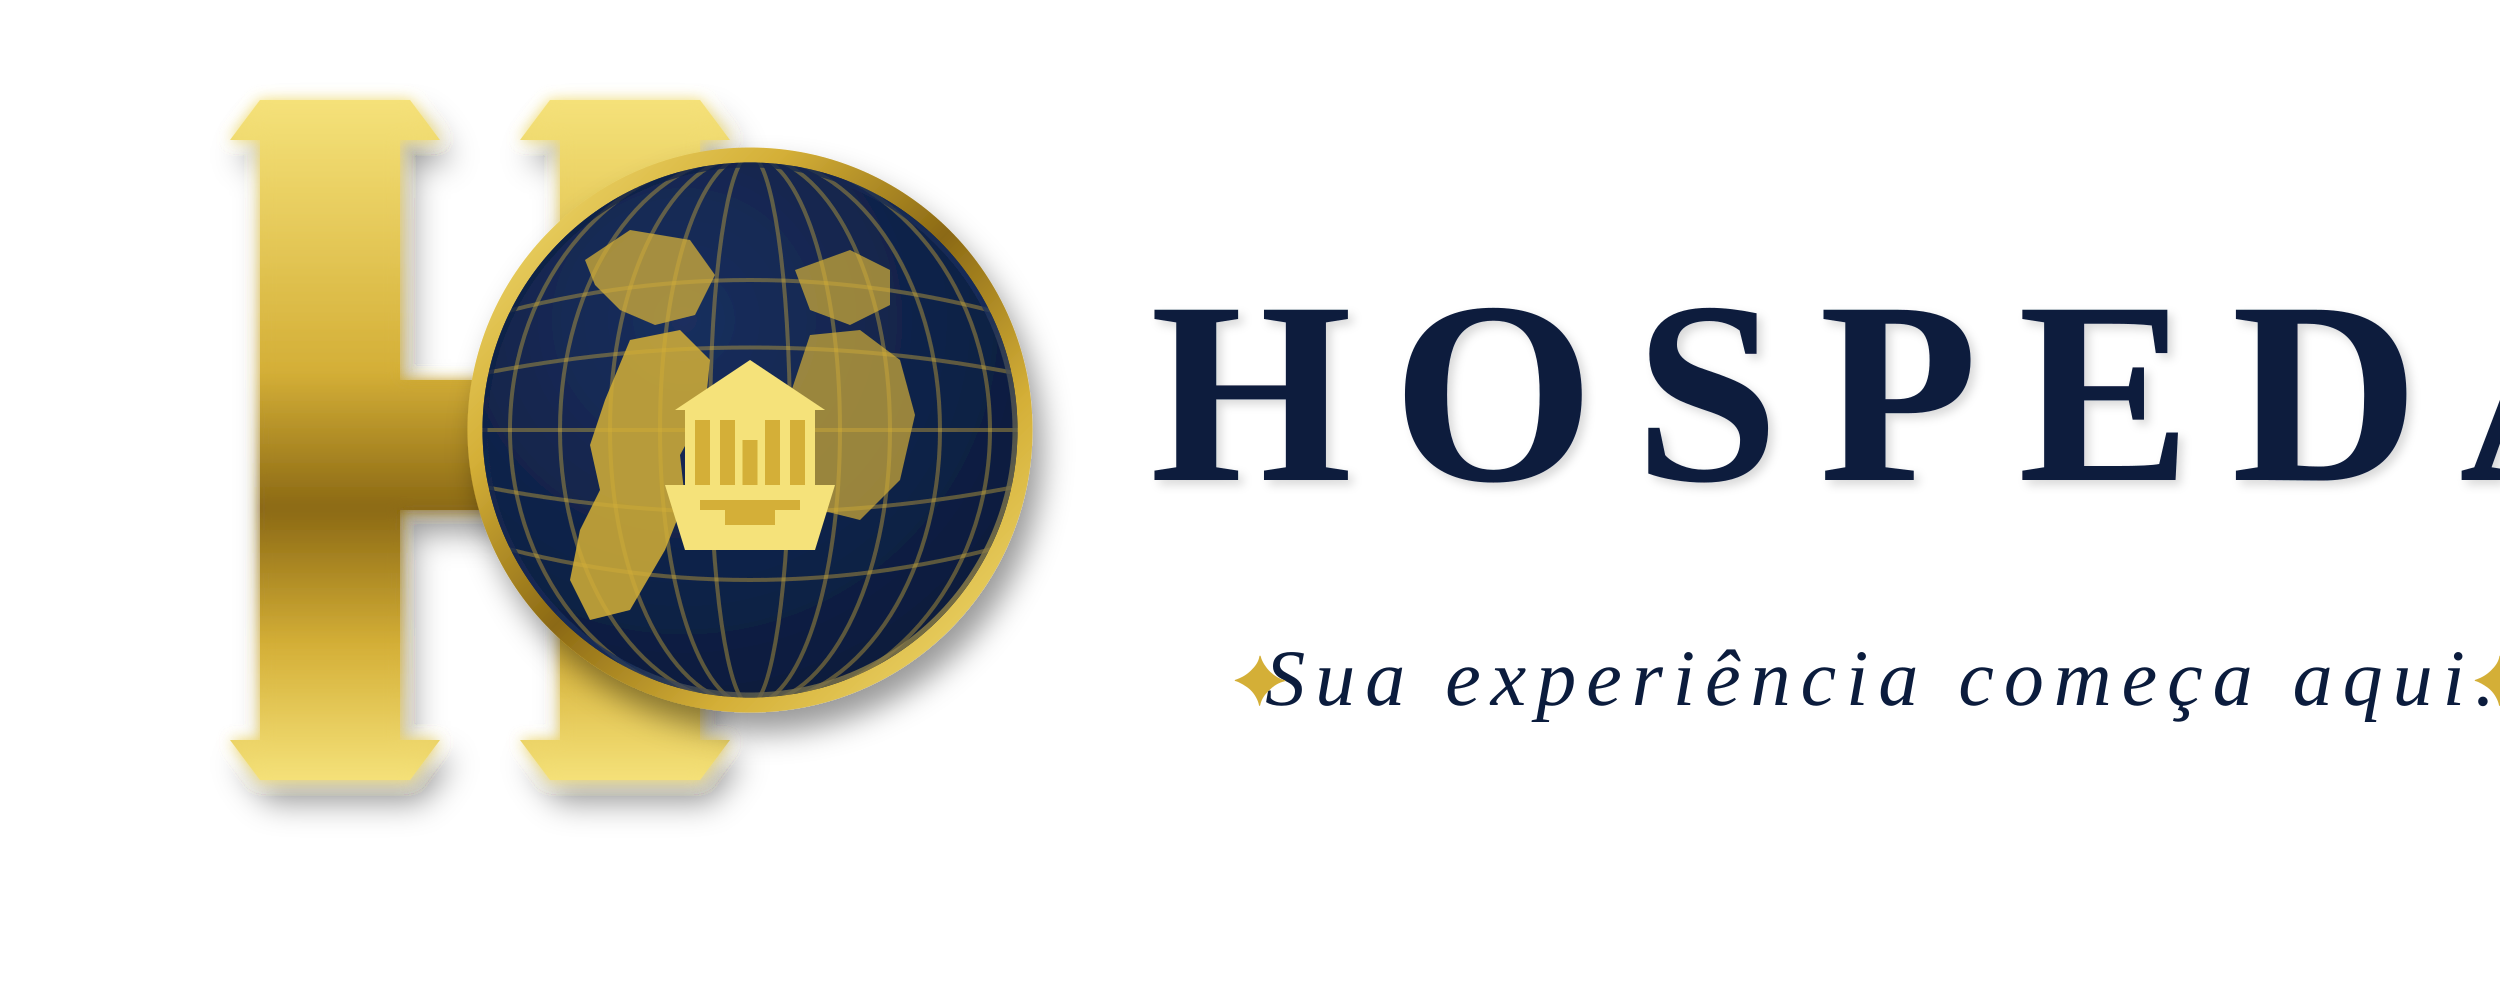
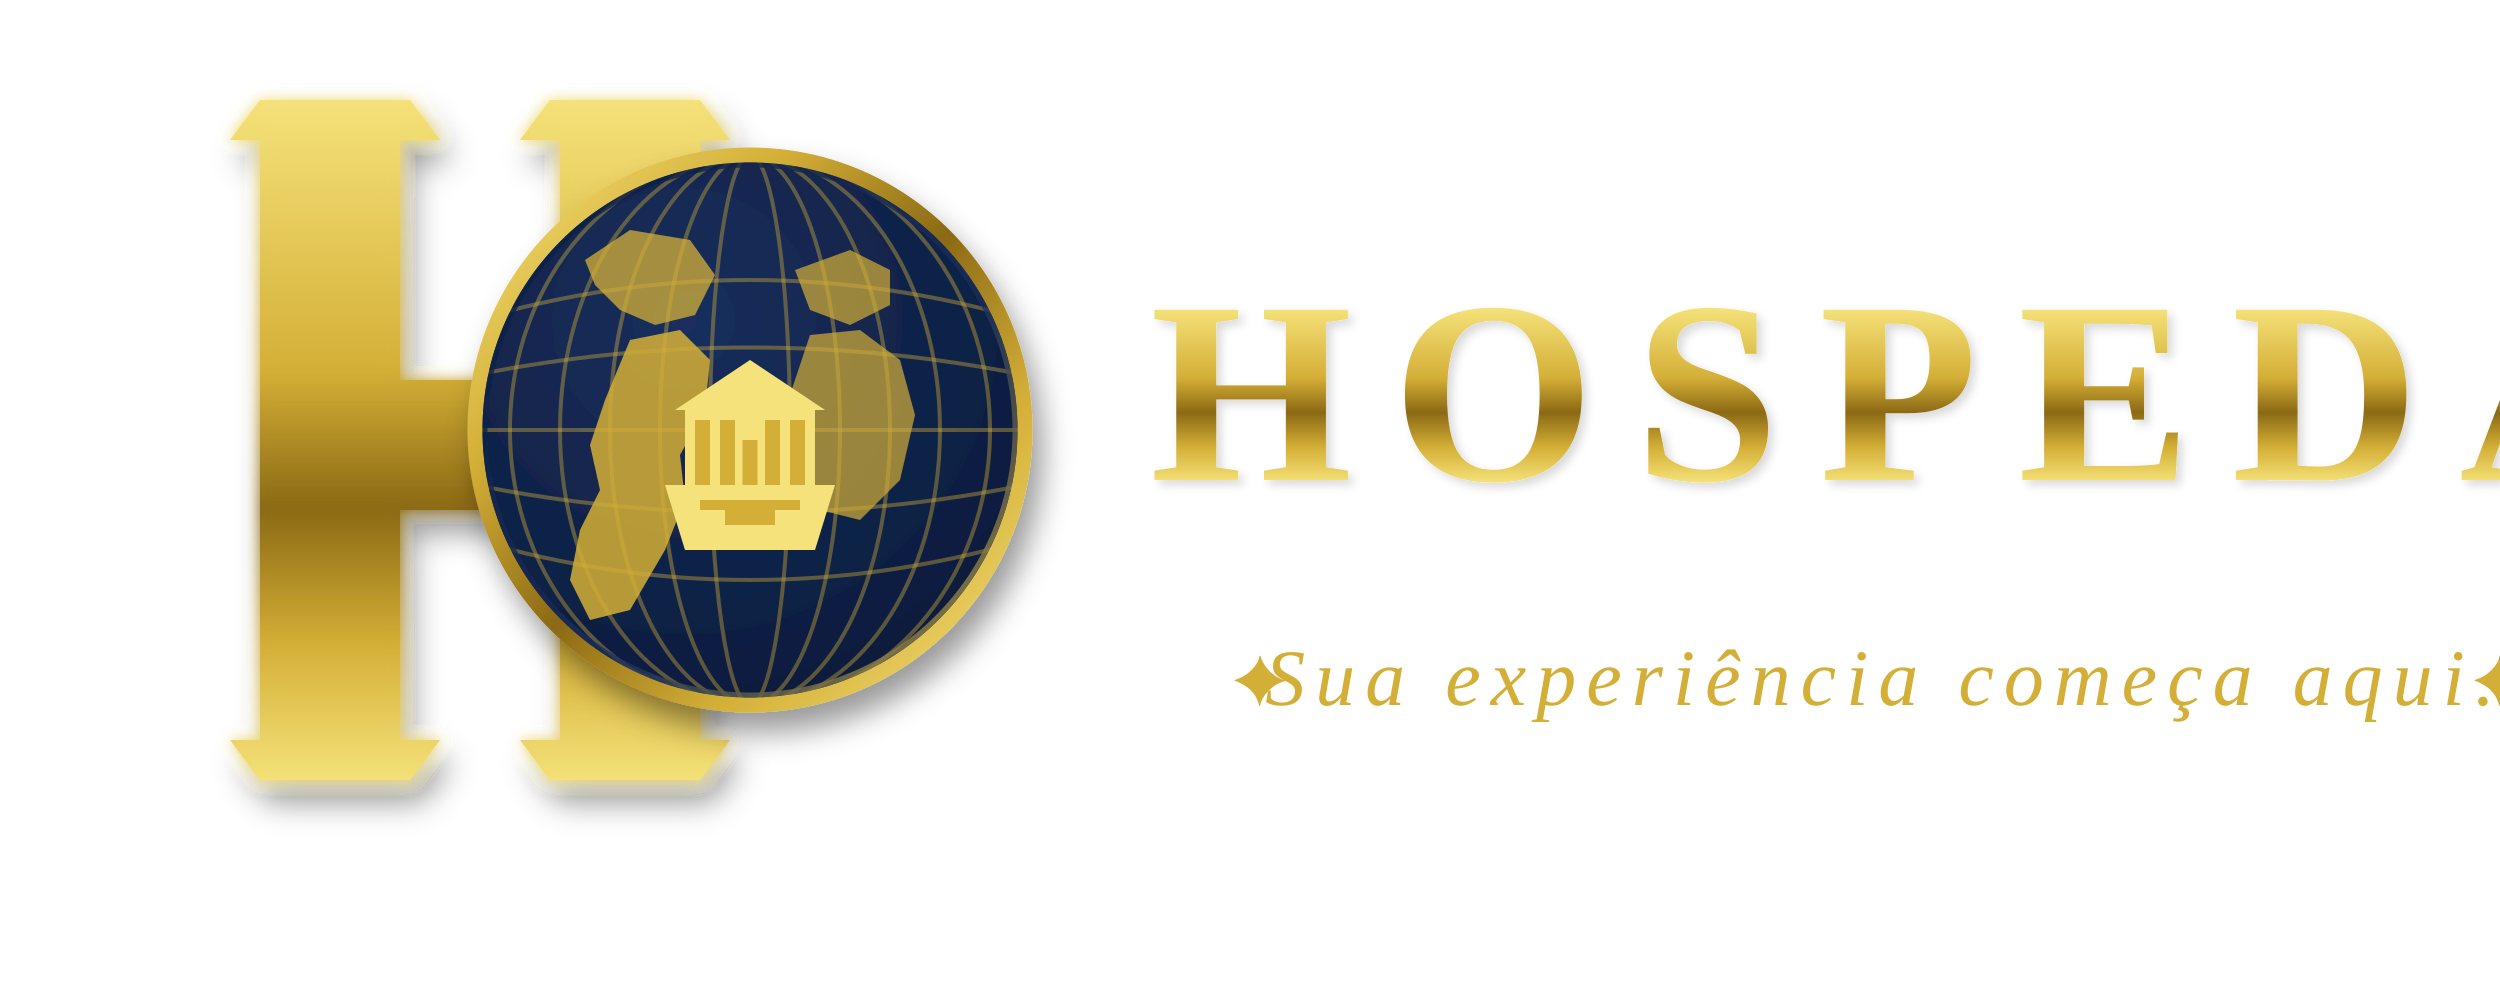
<svg xmlns="http://www.w3.org/2000/svg" viewBox="0 0 500 200" preserveAspectRatio="xMidYMid meet" role="img" aria-labelledby="logoTitle logoDesc">
  <defs>
    <linearGradient id="goldH" x1="0" y1="0" x2="0" y2="1">
      <stop offset="0%" stop-color="#F5E27A" />
      <stop offset="40%" stop-color="#D4AF37" />
      <stop offset="60%" stop-color="#8B6914" />
      <stop offset="80%" stop-color="#D4AF37" />
      <stop offset="100%" stop-color="#F5E27A" />
    </linearGradient>
    <linearGradient id="goldGlobe" x1="0" y1="0" x2="1" y2="1">
      <stop offset="0%" stop-color="#0B1C3D" />
      <stop offset="60%" stop-color="#1a2f5e" />
      <stop offset="100%" stop-color="#D4AF37" />
    </linearGradient>
    <radialGradient id="globeBg" cx="38%" cy="30%" r="70%">
      <stop offset="0%" stop-color="#1a2f5e" />
      <stop offset="100%" stop-color="#0B1C3D" />
    </radialGradient>
    <linearGradient id="goldRing" x1="0" y1="0" x2="1" y2="1">
      <stop offset="0%" stop-color="#F5E27A" />
      <stop offset="28%" stop-color="#D4AF37" />
      <stop offset="50%" stop-color="#8B6914" />
      <stop offset="72%" stop-color="#D4AF37" />
      <stop offset="100%" stop-color="#F5E27A" />
    </linearGradient>
    <filter id="shadow" x="-30%" y="-30%" width="180%" height="180%">
      <feDropShadow dx="2" dy="4" stdDeviation="3" flood-color="#00000066" />
    </filter>
    <filter id="glow" x="-40%" y="-40%" width="220%" height="220%">
      <feGaussianBlur in="SourceGraphic" stdDeviation="1.4" result="blurred" />
      <feComposite in="blurred" in2="SourceGraphic" operator="over" />
    </filter>
    <filter id="textShadow" x="-10%" y="-30%" width="140%" height="180%">
      <feDropShadow dx="1" dy="1" stdDeviation="1" flood-color="#000000" flood-opacity="0.15" />
    </filter>
    <clipPath id="globeClip">
      <circle cx="150" cy="86" r="55" />
    </clipPath>
  </defs>
  <g filter="url(#shadow)">
    <g filter="url(#glow)">
      <path fill="url(#goldH)" d="M52 28 L80 28 L80 76 L112 76 L112 28 L140 28 L140 148 L112 148 L112 102 L80 102 L80 148 L52 148 Z M46 28 L88 28 L82 20 L52 20 Z M104 28 L146 28 L140 20 L110 20 Z M46 148 L52 156 L82 156 L88 148 Z M104 148 L110 156 L140 156 L146 148 Z" />
    </g>
  </g>
  <g filter="url(#shadow)">
    <circle cx="150" cy="86" r="55" fill="url(#globeBg)" stroke="#D4AF37" stroke-width="2" />
    <g clip-path="url(#globeClip)" fill="none" stroke="#D4AF37" stroke-opacity="0.4" stroke-width="0.8">
      <ellipse cx="150" cy="86" rx="8" ry="55" />
      <ellipse cx="150" cy="86" rx="18" ry="55" />
      <ellipse cx="150" cy="86" rx="28" ry="55" />
      <ellipse cx="150" cy="86" rx="38" ry="55" />
      <ellipse cx="150" cy="86" rx="48" ry="55" />
      <ellipse cx="150" cy="86" rx="55" ry="55" />
      <path d="M95 64 Q150 48 205 64" />
      <path d="M95 75 Q150 64 205 75" />
      <path d="M95 86 Q150 86 205 86" />
      <path d="M95 97 Q150 108 205 97" />
      <path d="M95 108 Q150 124 205 108" />
    </g>
    <g clip-path="url(#globeClip)">
      <path fill="#D4AF37" fill-opacity="0.75" d="M117 52 L126 46 L138 48 L143 55 L139 63 L131 65 L124 62 L119 57 Z" />
      <path fill="#D4AF37" fill-opacity="0.85" d="M126 68 L136 66 L142 72 L141 82 L136 91 L137 100 L133 110 L126 122 L118 124 L114 116 L116 106 L120 98 L118 89 L121 80 Z" />
      <path fill="#D4AF37" fill-opacity="0.7" d="M159 54 L170 50 L178 54 L178 61 L170 65 L162 62 Z" />
      <path fill="#D4AF37" fill-opacity="0.7" d="M162 67 L172 66 L180 72 L183 83 L180 96 L172 104 L164 102 L159 90 L158 79 Z" />
    </g>
    <g clip-path="url(#globeClip)" fill="#F5E27A">
      <path d="M133 97 H167 L163 110 H137 Z" />
      <rect x="137" y="82" width="26" height="15" />
      <polygon points="135,82 150,72 165,82" />
      <rect x="139" y="84" width="3" height="13" fill="#D4AF37" />
      <rect x="144" y="84" width="3" height="13" fill="#D4AF37" />
      <rect x="153" y="84" width="3" height="13" fill="#D4AF37" />
      <rect x="158" y="84" width="3" height="13" fill="#D4AF37" />
      <rect x="148.5" y="88" width="3" height="9" fill="#D4AF37" />
      <rect x="140" y="100" width="20" height="2" fill="#D4AF37" />
      <rect x="145" y="102" width="10" height="3" fill="#D4AF37" />
    </g>
    <circle cx="150" cy="86" r="55" fill="none" stroke="url(#goldRing)" stroke-width="3" />
    <circle cx="150" cy="86" r="53" fill="none" stroke="url(#goldGlobe)" stroke-width="1" opacity="0.8" />
  </g>
-   <text x="230" y="96" font-family="Georgia, 'Times New Roman', serif" font-weight="700" font-size="52" letter-spacing="8" fill="#0B1C3D" filter="url(#textShadow)">HOSPEDAH</text>
-   <g font-family="Georgia, 'Times New Roman', serif" fill="#0B1C3D" text-anchor="middle">
+   <text x="230" y="96" font-family="Georgia, 'Times New Roman', serif" font-weight="700" font-size="52" letter-spacing="8" fill="url(#goldH)" filter="url(#textShadow)">HOSPEDAH</text>
+   <g font-family="Georgia, 'Times New Roman', serif" fill="#D4AF37" text-anchor="middle">
    <line x1="258" y1="136" x2="298" y2="136" stroke="url(#goldH)" stroke-width="1.5" />
    <line x1="454" y1="136" x2="494" y2="136" stroke="url(#goldH)" stroke-width="1.5" />
    <text x="376" y="141" font-style="italic" font-size="16" letter-spacing="2">Sua experiência começa aqui.</text>
    <text x="252" y="141" font-size="14" fill="#D4AF37">✦</text>
    <text x="500" y="141" font-size="14" fill="#D4AF37">✦</text>
  </g>
</svg>
